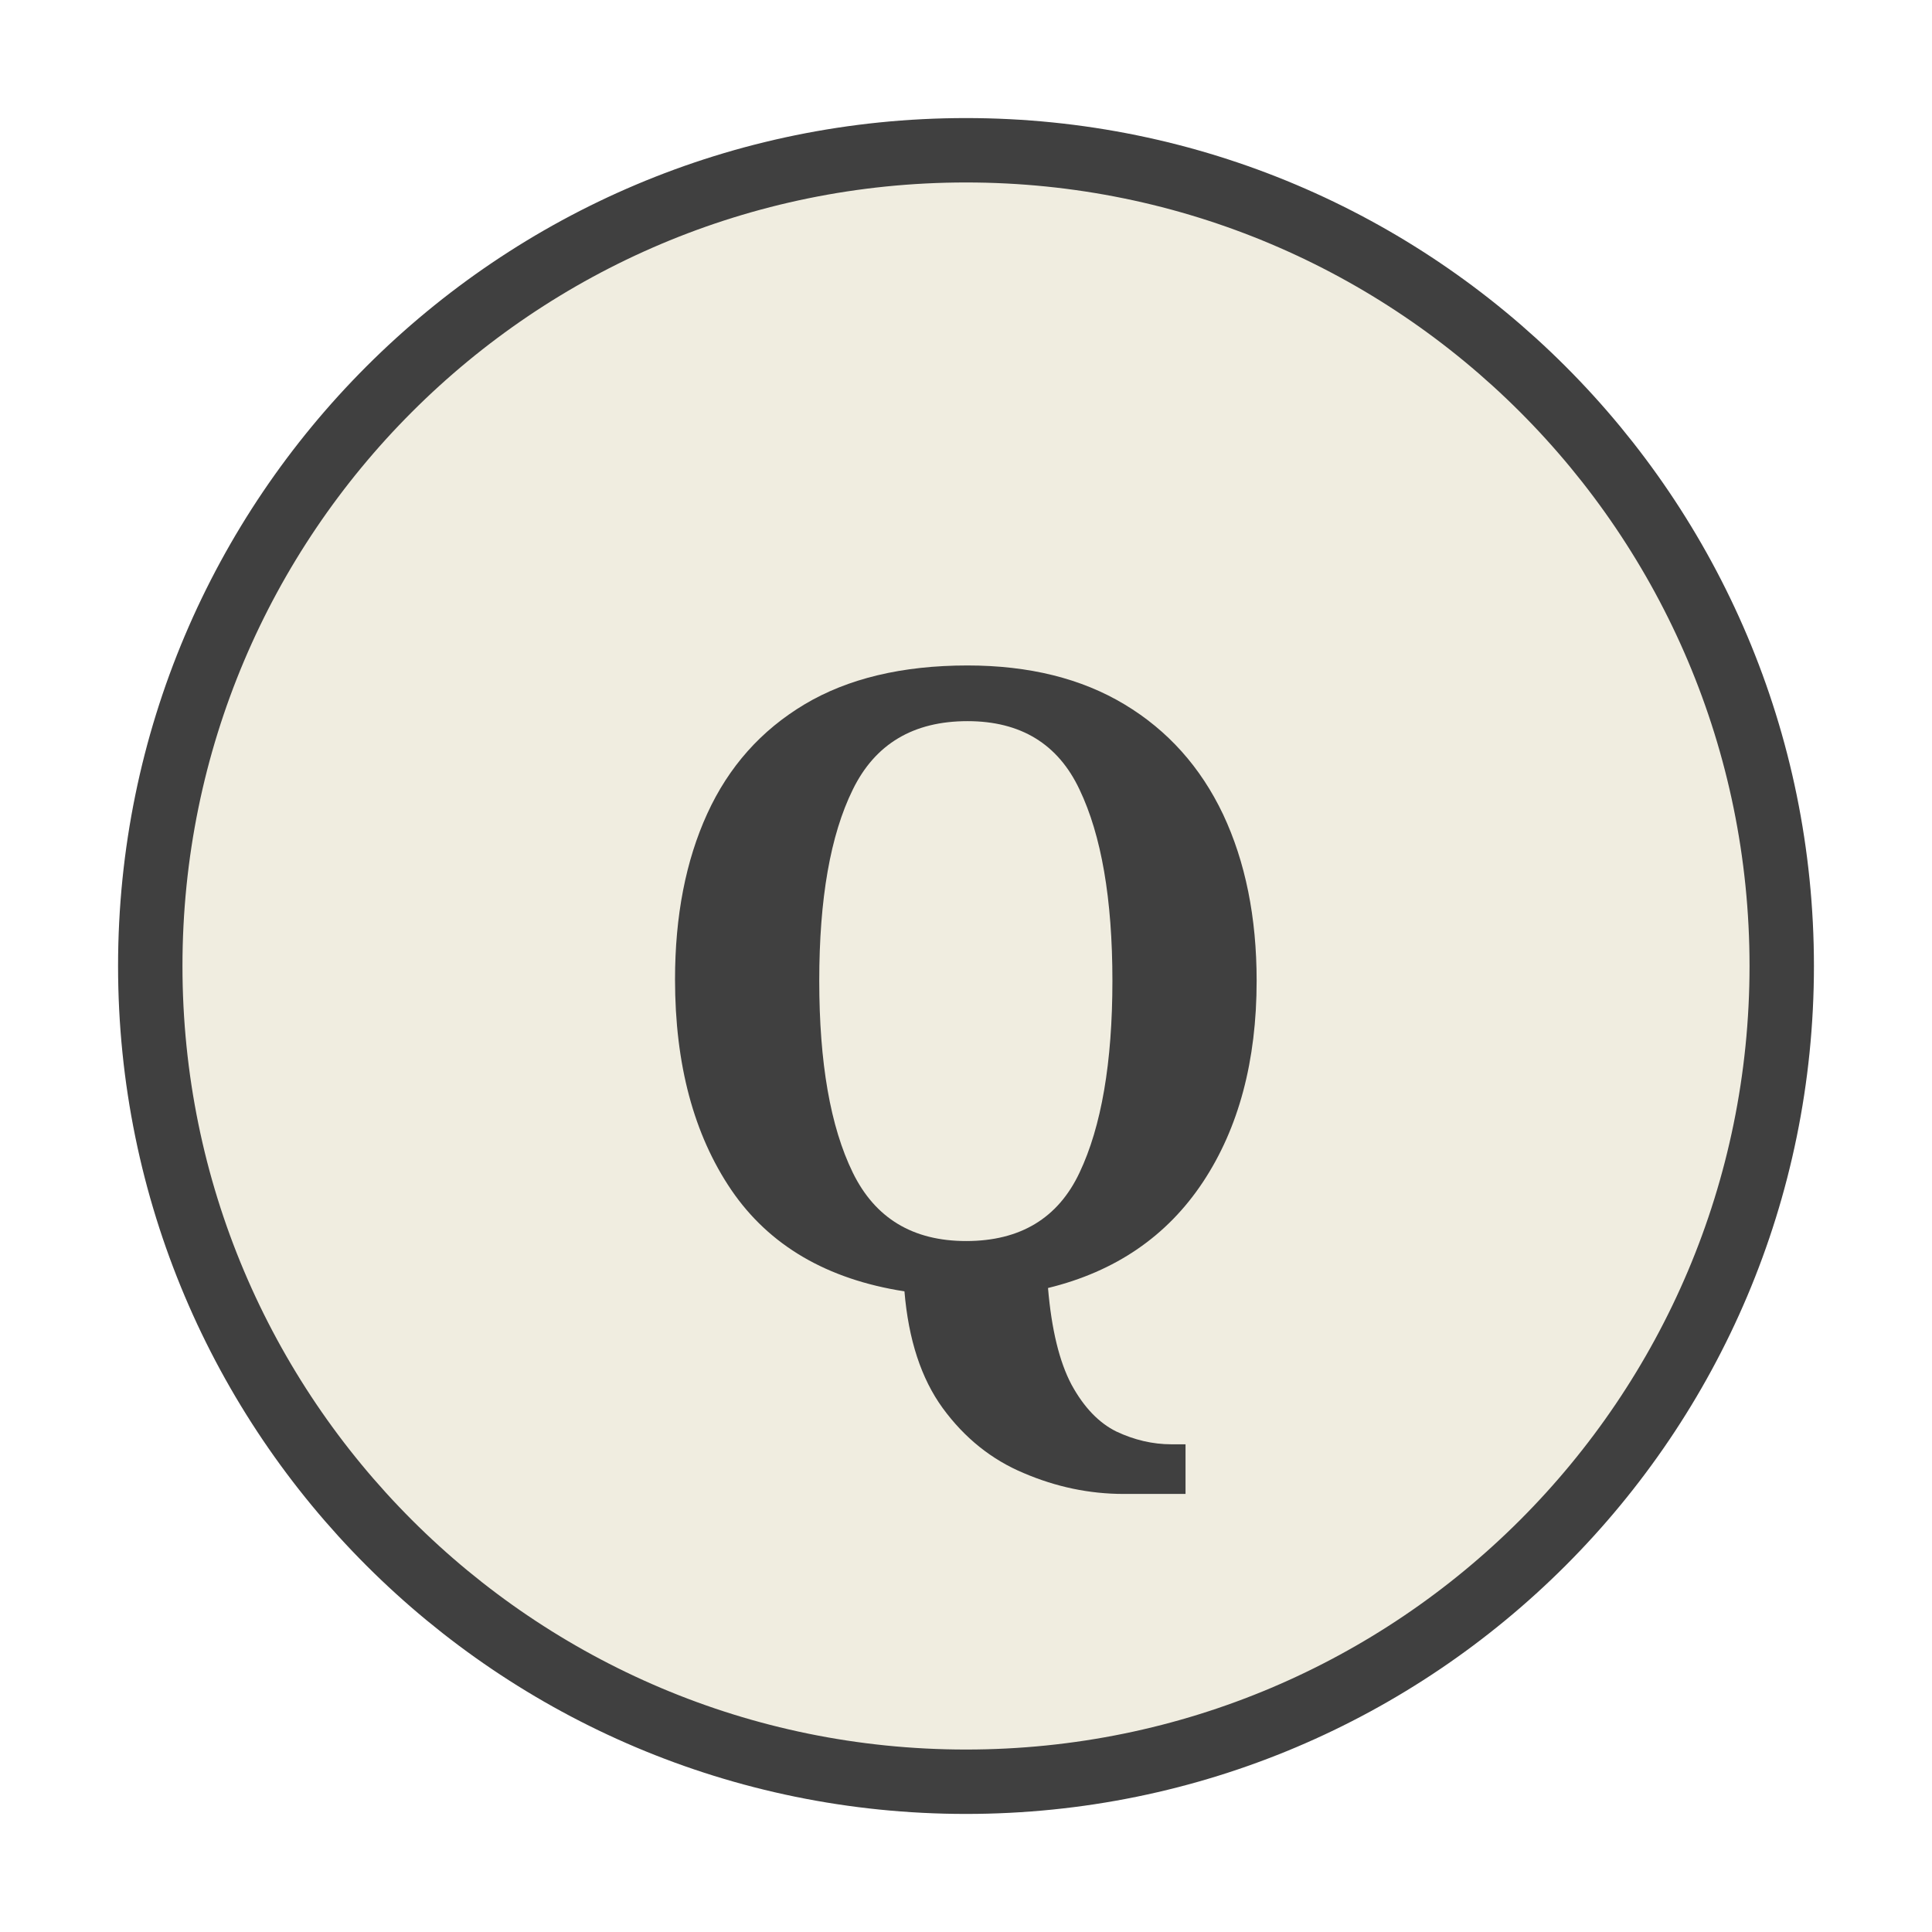
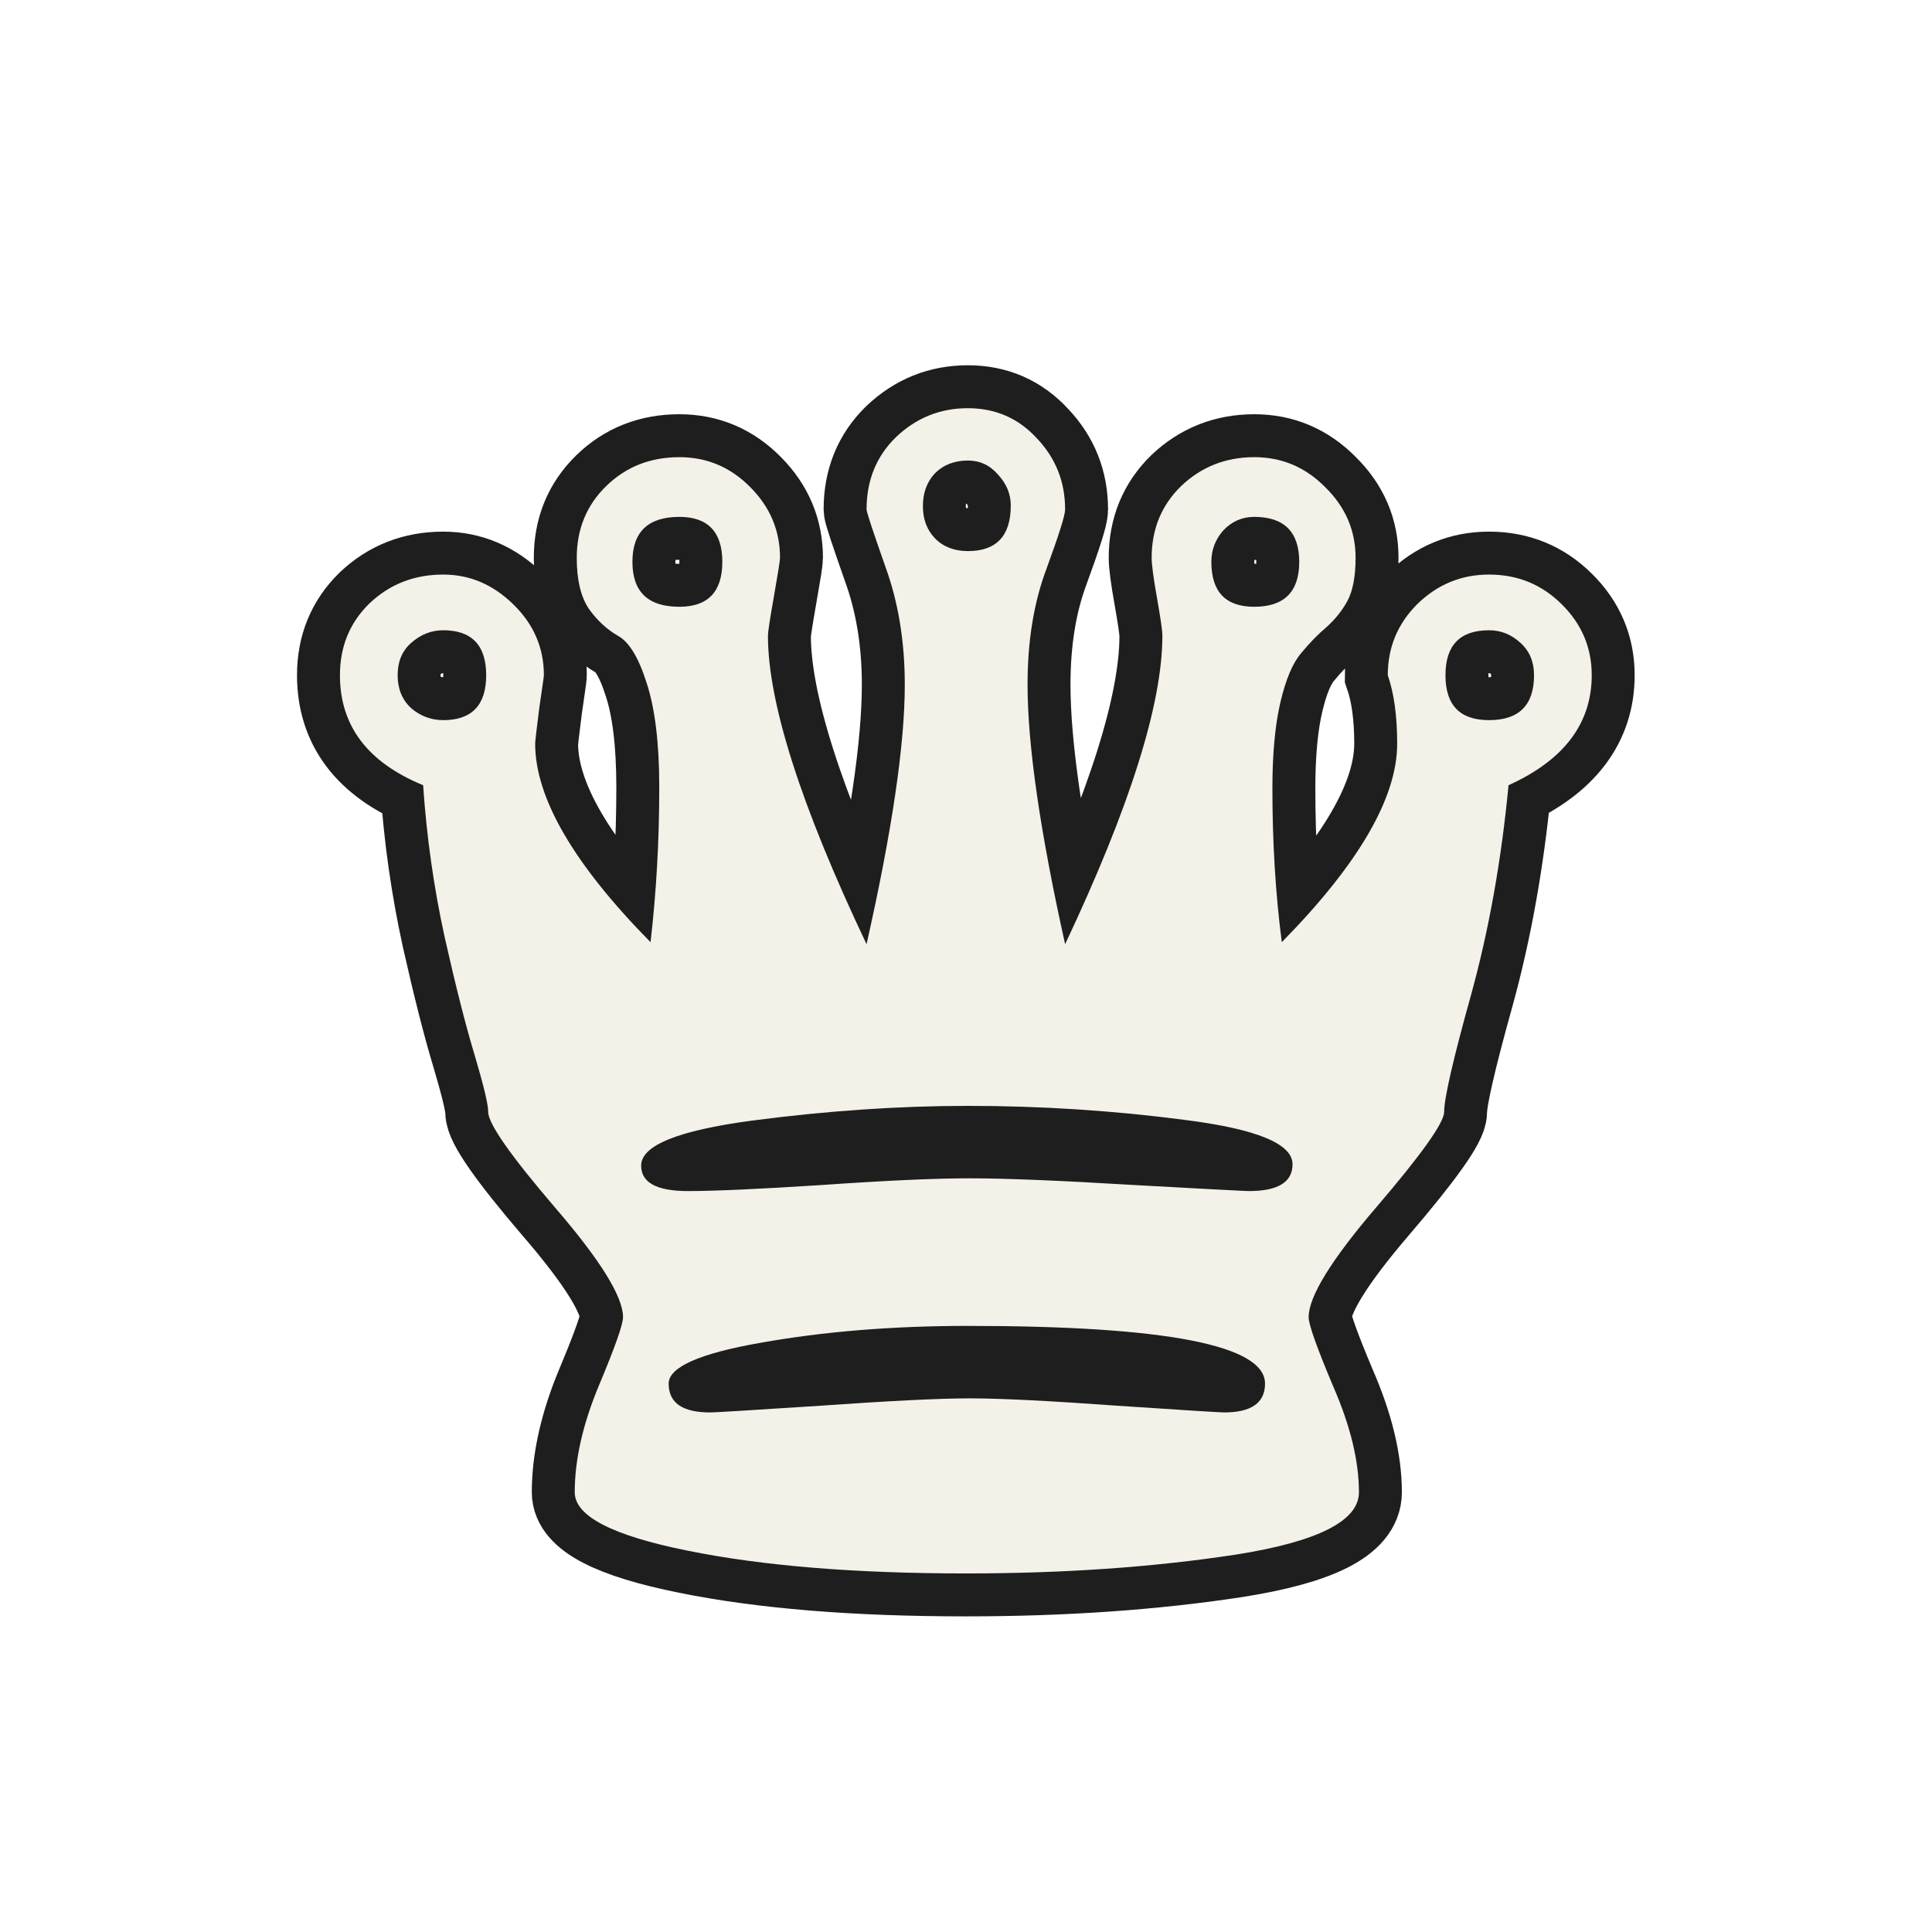
<svg xmlns="http://www.w3.org/2000/svg" viewBox="0 0 45 45">
-   <circle cx="22.5" cy="22.5" r="19" fill="#f0ede0" stroke="#404040" stroke-width="1.5" />
-   <text x="22.5" y="30" text-anchor="middle" font-size="20" font-weight="bold" font-family="serif" fill="#404040">Q</text>
+   <text x="22.5" y="24" text-anchor="middle" dominant-baseline="central" font-size="42" fill="#f4f1e8" stroke="#1e1e1e" stroke-width="2" paint-order="stroke">♛</text>
</svg>
